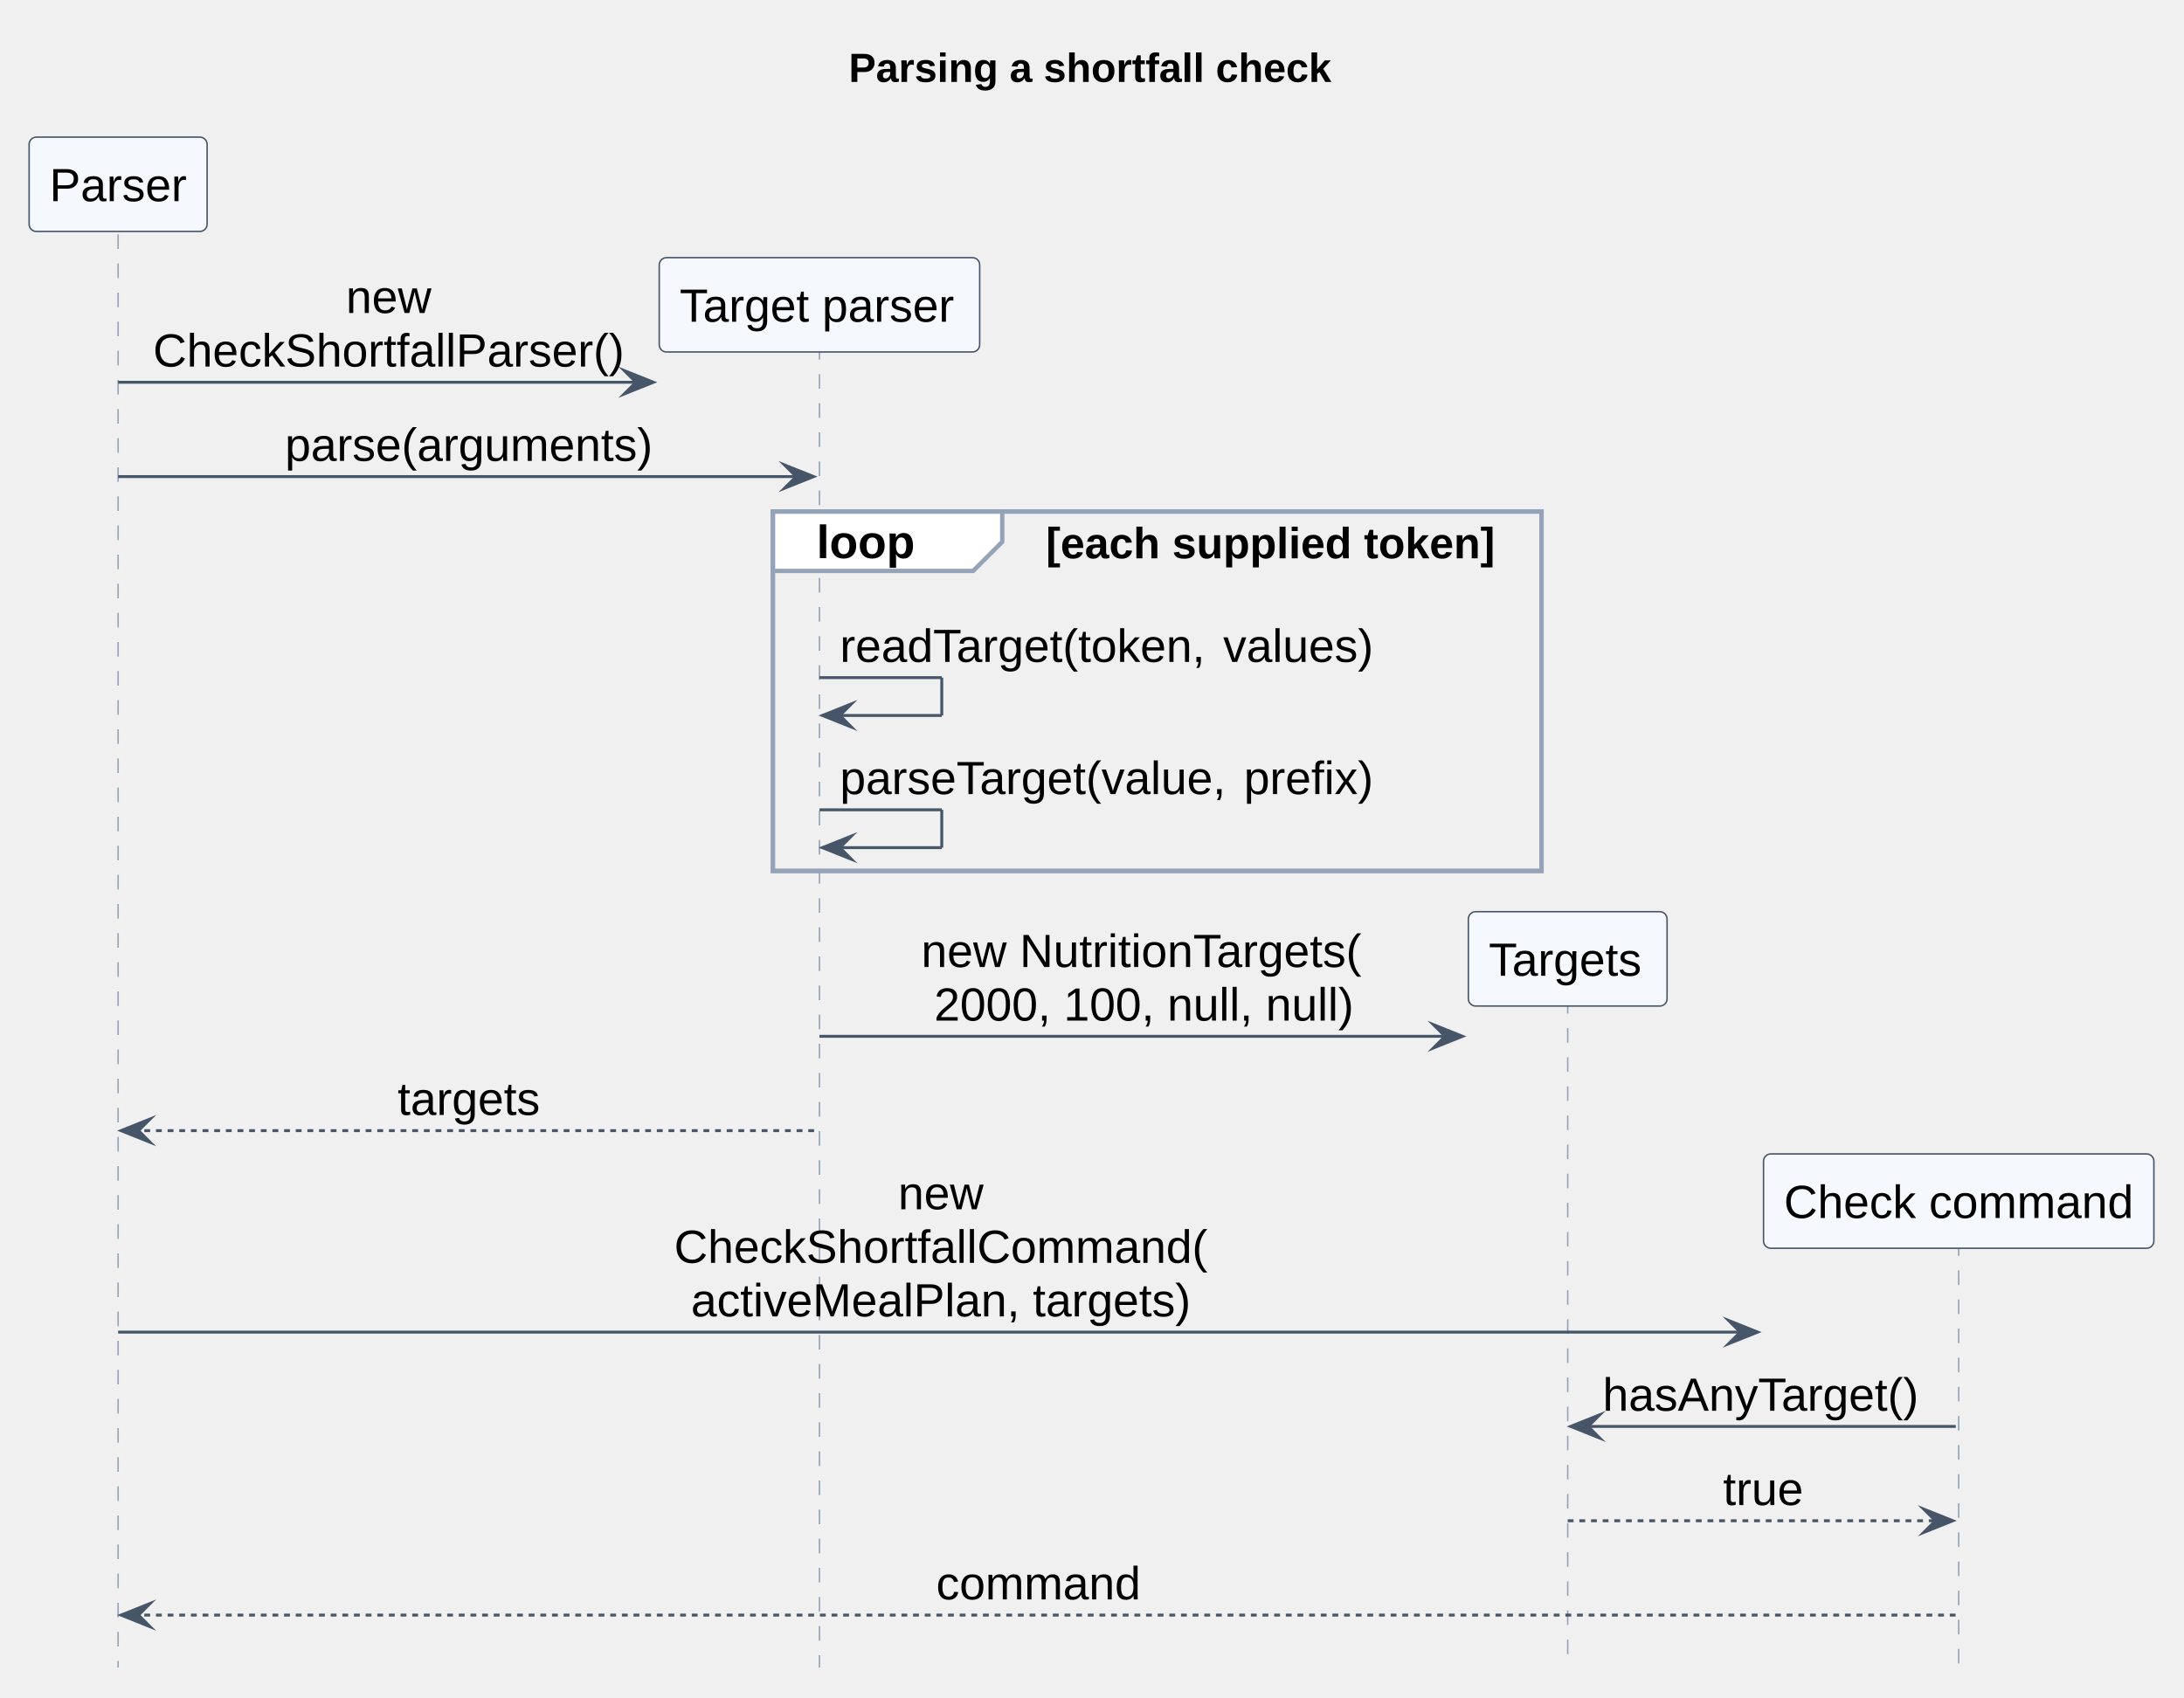
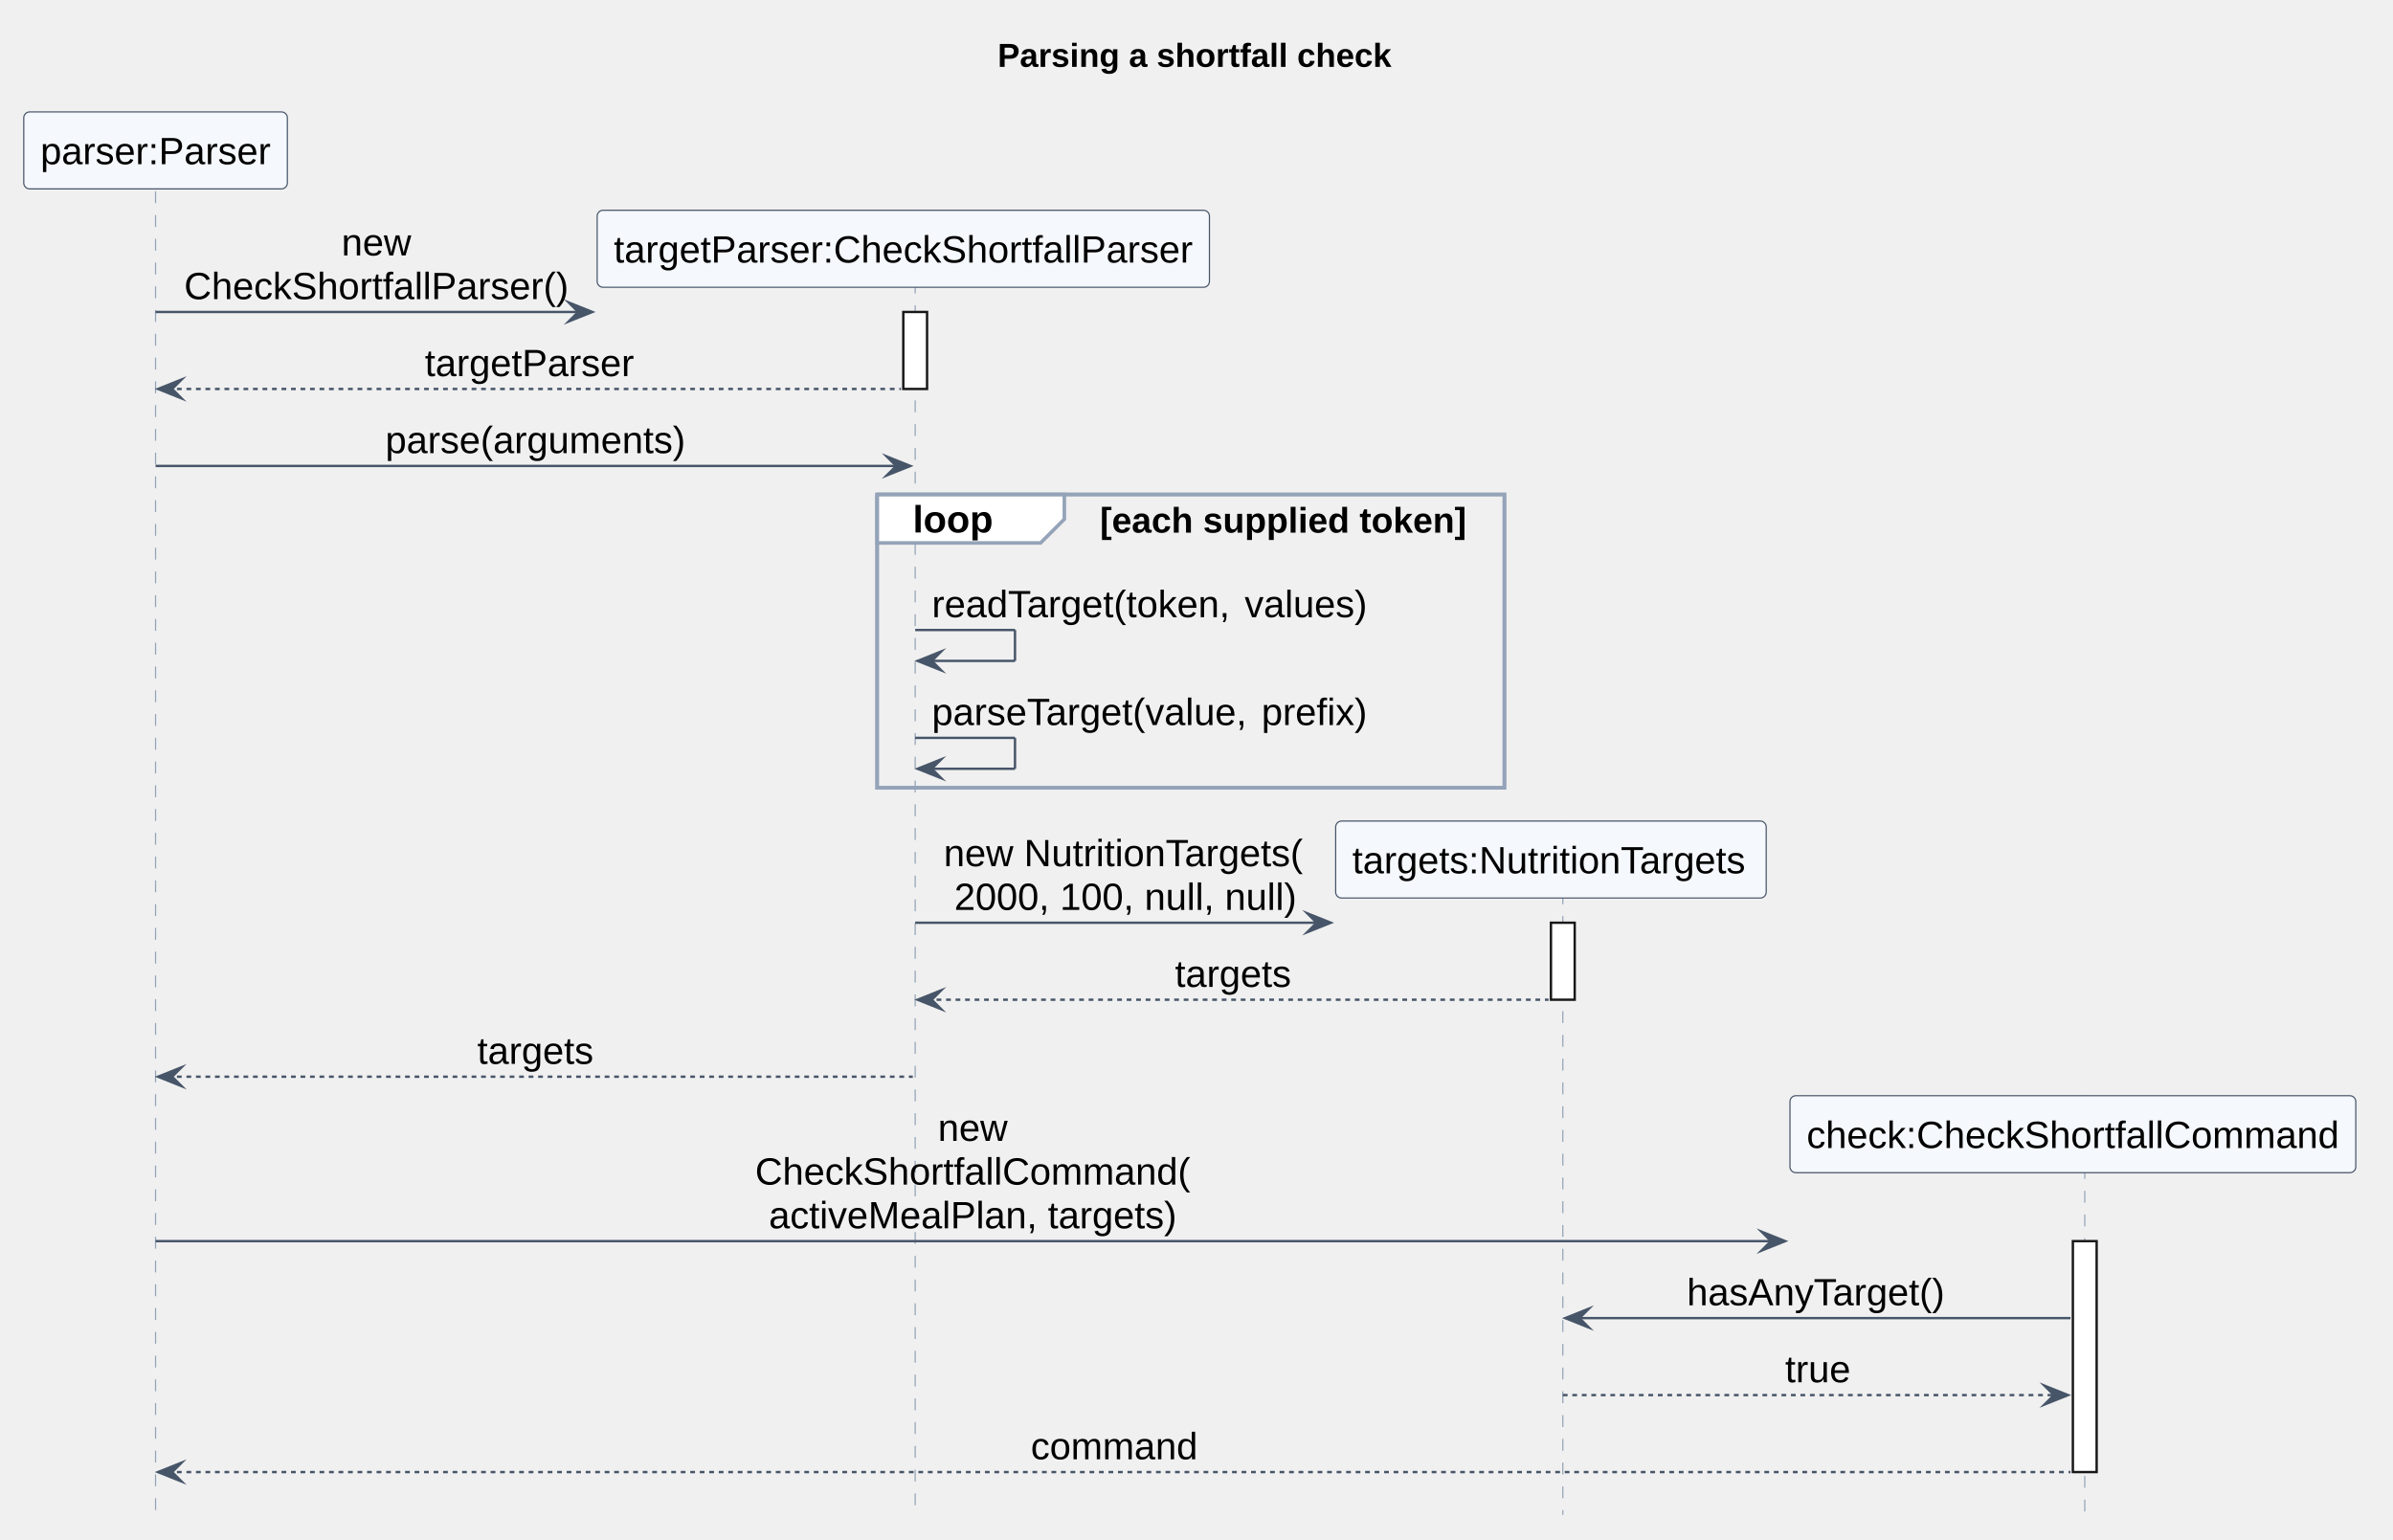
- <svg xmlns="http://www.w3.org/2000/svg" version="1.1" data-diagram-type="SEQUENCE" style="width:750px;height:583px;background:#FFFFFF;" width="750px" height="583px" viewBox="0 0 750 583" zoomAndPan="magnify" preserveAspectRatio="none" contentStyleType="text/css">
+ <svg xmlns="http://www.w3.org/2000/svg" version="1.1" data-diagram-type="SEQUENCE" style="width:1007px;height:648px;background:#FFFFFF;" width="1007px" height="648px" viewBox="0 0 1007 648" zoomAndPan="magnify" preserveAspectRatio="none" contentStyleType="text/css">
  <defs />
  <g font-family="sans-serif" lengthAdjust="spacing">
    <g class="title" data-source-line="3">
-       <text x="291.462" y="28.132" fill="#000" font-size="14" textLength="165.73" font-weight="700" font-family="Arial">Parsing a shortfall check</text>
+       <text x="419.803" y="28.132" fill="#000" font-size="14" textLength="165.73" font-weight="700" font-family="Arial">Parsing a shortfall check</text>
    </g>
-     <rect x="265.41" y="175.692" width="263.955" height="123.444" fill="none" style="stroke:#94A3B8;stroke-width:1.5;" />
+     <rect x="369.117" y="208.091" width="263.955" height="123.444" fill="none" style="stroke:#94A3B8;stroke-width:1.5;" />
    <g class="participant-lifeline" data-qualified-name="Parser" data-entity-uid="part1" id="part1-lifeline" data-source-line="4">
      <g>
-         <rect x="37.063" y="80.497" width="8" height="492.225" fill="#000" fill-opacity="0" />
-         <line x1="40.563" y1="80.497" x2="40.563" y2="572.722" style="stroke:#94A3B8;stroke-width:0.5;stroke-dasharray:5,5;" />
+         <rect x="61.961" y="80.497" width="8" height="557.022" fill="#000" fill-opacity="0" />
+         <line x1="65.461" y1="80.497" x2="65.461" y2="637.519" style="stroke:#94A3B8;stroke-width:0.5;stroke-dasharray:5,5;" />
      </g>
    </g>
    <g class="participant-lifeline" data-qualified-name="TargetsParser" data-entity-uid="part2" id="part2-lifeline" data-source-line="5">
      <g>
-         <rect x="277.91" y="88.497" width="8" height="484.225" fill="#000" fill-opacity="0" />
-         <line x1="281.41" y1="88.497" x2="281.41" y2="572.722" style="stroke:#94A3B8;stroke-width:0.5;stroke-dasharray:5,5;" />
+         <rect x="381.617" y="88.497" width="8" height="549.022" fill="#000" fill-opacity="0" />
+         <line x1="385.117" y1="88.497" x2="385.117" y2="637.519" style="stroke:#94A3B8;stroke-width:0.5;stroke-dasharray:5,5;" />
      </g>
+     </g>
+     <g>
+       <rect x="380.117" y="131.294" width="10" height="32.398" fill="#FFF" style="stroke:#181818;stroke-width:1;" />
    </g>
    <g class="participant-lifeline" data-qualified-name="Targets" data-entity-uid="part3" id="part3-lifeline" data-source-line="6">
      <g>
-         <rect x="534.865" y="313.136" width="8" height="259.586" fill="#000" fill-opacity="0" />
-         <line x1="538.365" y1="313.136" x2="538.365" y2="572.722" style="stroke:#94A3B8;stroke-width:0.5;stroke-dasharray:5,5;" />
+         <rect x="654.152" y="345.535" width="8" height="291.984" fill="#000" fill-opacity="0" />
+         <line x1="657.652" y1="345.535" x2="657.652" y2="637.519" style="stroke:#94A3B8;stroke-width:0.5;stroke-dasharray:5,5;" />
      </g>
+     </g>
+     <g>
+       <rect x="652.652" y="388.332" width="10" height="32.398" fill="#FFF" style="stroke:#181818;stroke-width:1;" />
    </g>
    <g class="participant-lifeline" data-qualified-name="Check" data-entity-uid="part4" id="part4-lifeline" data-source-line="7">
      <g>
-         <rect x="669.131" y="396.332" width="8" height="176.391" fill="#000" fill-opacity="0" />
-         <line x1="672.631" y1="396.332" x2="672.631" y2="572.722" style="stroke:#94A3B8;stroke-width:0.5;stroke-dasharray:5,5;" />
+         <rect x="873.789" y="461.128" width="8" height="176.391" fill="#000" fill-opacity="0" />
+         <line x1="877.289" y1="461.128" x2="877.289" y2="637.519" style="stroke:#94A3B8;stroke-width:0.5;stroke-dasharray:5,5;" />
      </g>
    </g>
+     <g>
+       <rect x="872.289" y="522.324" width="10" height="97.195" fill="#FFF" style="stroke:#181818;stroke-width:1;" />
+     </g>
    <g class="participant participant-head" data-qualified-name="Parser" data-entity-uid="part1" id="part1-head" data-source-line="4">
-       <rect x="10" y="47.099" width="61.125" height="32.398" fill="#F5F8FC" style="stroke:#475569;stroke-width:0.5;" rx="2.5" ry="2.5" />
-       <text x="17" y="69.106" fill="#000" font-size="16" textLength="47.125" font-family="Arial">Parser</text>
+       <rect x="10" y="47.099" width="110.922" height="32.398" fill="#F5F8FC" style="stroke:#475569;stroke-width:0.5;" rx="2.5" ry="2.5" />
+       <text x="17" y="69.106" fill="#000" font-size="16" textLength="96.922" font-family="Arial">parser:Parser</text>
    </g>
    <g class="participant participant-head" data-qualified-name="TargetsParser" data-entity-uid="part2" id="part2-head" data-source-line="5">
-       <rect x="226.391" y="88.497" width="110.039" height="32.398" fill="#F5F8FC" style="stroke:#475569;stroke-width:0.5;" rx="2.5" ry="2.5" />
-       <text x="233.391" y="110.505" fill="#000" font-size="16" textLength="96.039" font-family="Arial">Target parser</text>
+       <rect x="251.289" y="88.497" width="257.656" height="32.398" fill="#F5F8FC" style="stroke:#475569;stroke-width:0.5;" rx="2.5" ry="2.5" />
+       <text x="258.289" y="110.505" fill="#000" font-size="16" textLength="243.656" font-family="Arial">targetParser:CheckShortfallParser</text>
    </g>
    <g class="message" data-entity-1="part1" data-entity-2="part2" id="msg1" data-source-line="9">
-       <polygon points="214.391,127.294,224.391,131.294,214.391,135.294,218.391,131.294" fill="#475569" style="stroke:#475569;stroke-width:1;stroke-linejoin:miter;stroke-miterlimit:10;" />
-       <line x1="40.563" y1="131.294" x2="220.391" y2="131.294" style="stroke:#475569;stroke-width:1;" />
-       <text x="118.801" y="107.505" fill="#000" font-size="16" textLength="29.352" font-family="Arial">new</text>
-       <text x="52.563" y="125.903" fill="#000" font-size="16" textLength="161.828" font-family="Arial">CheckShortfallParser()</text>
+       <polygon points="239.289,127.294,249.289,131.294,239.289,135.294,243.289,131.294" fill="#475569" style="stroke:#475569;stroke-width:1;stroke-linejoin:miter;stroke-miterlimit:10;" />
+       <line x1="65.461" y1="131.294" x2="245.289" y2="131.294" style="stroke:#475569;stroke-width:1;" />
+       <text x="143.699" y="107.505" fill="#000" font-size="16" textLength="29.352" font-family="Arial">new</text>
+       <text x="77.461" y="125.903" fill="#000" font-size="16" textLength="161.828" font-family="Arial">CheckShortfallParser()</text>
    </g>
-     <g class="message" data-entity-1="part1" data-entity-2="part2" id="msg2" data-source-line="10">
-       <polygon points="269.41,159.692,279.41,163.692,269.41,167.692,273.41,163.692" fill="#475569" style="stroke:#475569;stroke-width:1;stroke-linejoin:miter;stroke-miterlimit:10;" />
-       <line x1="40.563" y1="163.692" x2="275.41" y2="163.692" style="stroke:#475569;stroke-width:1;" />
-       <text x="97.85" y="158.302" fill="#000" font-size="16" textLength="126.273" font-family="Arial">parse(arguments)</text>
+     <g class="message" data-entity-1="part2" data-entity-2="part1" id="msg2" data-source-line="11">
+       <polygon points="76.461,159.692,66.461,163.692,76.461,167.692,72.461,163.692" fill="#475569" style="stroke:#475569;stroke-width:1;stroke-linejoin:miter;stroke-miterlimit:10;" />
+       <line x1="70.461" y1="163.692" x2="379.117" y2="163.692" style="stroke:#475569;stroke-width:1;stroke-dasharray:2,2;" />
+       <text x="178.77" y="158.302" fill="#000" font-size="16" textLength="88.039" font-family="Arial">targetParser</text>
    </g>
-     <path d="M265.41,175.692 L344.176,175.692 L344.176,186.091 L334.176,196.091 L265.41,196.091 L265.41,175.692" style="stroke:#94A3B8;stroke-width:1.5;" fill="#FFF" />
-     <rect x="265.41" y="175.692" width="263.955" height="123.444" fill="none" style="stroke:#94A3B8;stroke-width:1.5;" />
-     <text x="280.41" y="191.7" fill="#000" font-size="16" textLength="33.766" font-weight="700" font-family="Arial">loop</text>
-     <text x="359.176" y="191.762" fill="#000" font-size="15" textLength="154.189" font-weight="700" font-family="Arial">[each supplied token]</text>
-     <g class="message" data-entity-1="part2" data-entity-2="part2" id="msg3" data-source-line="12">
-       <line x1="281.41" y1="232.738" x2="323.41" y2="232.738" style="stroke:#475569;stroke-width:1;" />
-       <line x1="323.41" y1="232.738" x2="323.41" y2="245.738" style="stroke:#475569;stroke-width:1;" />
-       <line x1="282.41" y1="245.738" x2="323.41" y2="245.738" style="stroke:#475569;stroke-width:1;" />
-       <polygon points="292.41,241.738,282.41,245.738,292.41,249.738,288.41,245.738" fill="#475569" style="stroke:#475569;stroke-width:1;stroke-linejoin:miter;stroke-miterlimit:10;" />
-       <text x="288.41" y="227.347" fill="#000" font-size="16" textLength="127.18" font-family="Arial">readTarget(token,</text>
-       <text x="415.59" y="227.347" fill="#000" font-size="16" font-family="Arial"> </text>
-       <text x="420.035" y="227.347" fill="#000" font-size="16" textLength="51.578" font-family="Arial">values)</text>
+     <g class="message" data-entity-1="part1" data-entity-2="part2" id="msg3" data-source-line="13">
+       <polygon points="373.117,192.091,383.117,196.091,373.117,200.091,377.117,196.091" fill="#475569" style="stroke:#475569;stroke-width:1;stroke-linejoin:miter;stroke-miterlimit:10;" />
+       <line x1="65.461" y1="196.091" x2="379.117" y2="196.091" style="stroke:#475569;stroke-width:1;" />
+       <text x="162.152" y="190.7" fill="#000" font-size="16" textLength="126.273" font-family="Arial">parse(arguments)</text>
    </g>
-     <g class="message" data-entity-1="part2" data-entity-2="part2" id="msg4" data-source-line="13">
-       <line x1="281.41" y1="278.136" x2="323.41" y2="278.136" style="stroke:#475569;stroke-width:1;" />
-       <line x1="323.41" y1="278.136" x2="323.41" y2="291.136" style="stroke:#475569;stroke-width:1;" />
-       <line x1="282.41" y1="291.136" x2="323.41" y2="291.136" style="stroke:#475569;stroke-width:1;" />
-       <polygon points="292.41,287.136,282.41,291.136,292.41,295.136,288.41,291.136" fill="#475569" style="stroke:#475569;stroke-width:1;stroke-linejoin:miter;stroke-miterlimit:10;" />
-       <text x="288.41" y="272.746" fill="#000" font-size="16" textLength="134.289" font-family="Arial">parseTarget(value,</text>
-       <text x="422.699" y="272.746" fill="#000" font-size="16" font-family="Arial"> </text>
-       <text x="427.145" y="272.746" fill="#000" font-size="16" textLength="44.453" font-family="Arial">prefix)</text>
+     <path d="M369.117,208.091 L447.883,208.091 L447.883,218.489 L437.883,228.489 L369.117,228.489 L369.117,208.091" style="stroke:#94A3B8;stroke-width:1.5;" fill="#FFF" />
+     <rect x="369.117" y="208.091" width="263.955" height="123.444" fill="none" style="stroke:#94A3B8;stroke-width:1.5;" />
+     <text x="384.117" y="224.099" fill="#000" font-size="16" textLength="33.766" font-weight="700" font-family="Arial">loop</text>
+     <text x="462.883" y="224.161" fill="#000" font-size="15" textLength="154.189" font-weight="700" font-family="Arial">[each supplied token]</text>
+     <g class="message" data-entity-1="part2" data-entity-2="part2" id="msg4" data-source-line="15">
+       <line x1="385.117" y1="265.136" x2="427.117" y2="265.136" style="stroke:#475569;stroke-width:1;" />
+       <line x1="427.117" y1="265.136" x2="427.117" y2="278.136" style="stroke:#475569;stroke-width:1;" />
+       <line x1="386.117" y1="278.136" x2="427.117" y2="278.136" style="stroke:#475569;stroke-width:1;" />
+       <polygon points="396.117,274.136,386.117,278.136,396.117,282.136,392.117,278.136" fill="#475569" style="stroke:#475569;stroke-width:1;stroke-linejoin:miter;stroke-miterlimit:10;" />
+       <text x="392.117" y="259.746" fill="#000" font-size="16" textLength="127.18" font-family="Arial">readTarget(token,</text>
+       <text x="519.297" y="259.746" fill="#000" font-size="16" font-family="Arial"> </text>
+       <text x="523.742" y="259.746" fill="#000" font-size="16" textLength="51.578" font-family="Arial">values)</text>
+     </g>
+     <g class="message" data-entity-1="part2" data-entity-2="part2" id="msg5" data-source-line="16">
+       <line x1="385.117" y1="310.535" x2="427.117" y2="310.535" style="stroke:#475569;stroke-width:1;" />
+       <line x1="427.117" y1="310.535" x2="427.117" y2="323.535" style="stroke:#475569;stroke-width:1;" />
+       <line x1="386.117" y1="323.535" x2="427.117" y2="323.535" style="stroke:#475569;stroke-width:1;" />
+       <polygon points="396.117,319.535,386.117,323.535,396.117,327.535,392.117,323.535" fill="#475569" style="stroke:#475569;stroke-width:1;stroke-linejoin:miter;stroke-miterlimit:10;" />
+       <text x="392.117" y="305.144" fill="#000" font-size="16" textLength="134.289" font-family="Arial">parseTarget(value,</text>
+       <text x="526.406" y="305.144" fill="#000" font-size="16" font-family="Arial"> </text>
+       <text x="530.852" y="305.144" fill="#000" font-size="16" textLength="44.453" font-family="Arial">prefix)</text>
    </g>
    <g class="participant participant-head" data-qualified-name="Targets" data-entity-uid="part3" id="part3-head" data-source-line="6">
-       <rect x="504.244" y="313.136" width="68.242" height="32.398" fill="#F5F8FC" style="stroke:#475569;stroke-width:0.5;" rx="2.5" ry="2.5" />
-       <text x="511.244" y="335.144" fill="#000" font-size="16" textLength="54.242" font-family="Arial">Targets</text>
+       <rect x="562.063" y="345.535" width="181.18" height="32.398" fill="#F5F8FC" style="stroke:#475569;stroke-width:0.5;" rx="2.5" ry="2.5" />
+       <text x="569.063" y="367.542" fill="#000" font-size="16" textLength="167.18" font-family="Arial">targets:NutritionTargets</text>
    </g>
-     <g class="message" data-entity-1="part2" data-entity-2="part3" id="msg5" data-source-line="16">
-       <polygon points="492.244,351.933,502.244,355.933,492.244,359.933,496.244,355.933" fill="#475569" style="stroke:#475569;stroke-width:1;stroke-linejoin:miter;stroke-miterlimit:10;" />
-       <line x1="281.41" y1="355.933" x2="498.244" y2="355.933" style="stroke:#475569;stroke-width:1;" />
-       <text x="316.354" y="332.144" fill="#000" font-size="16" textLength="29.352" font-family="Arial">new</text>
-       <text x="345.706" y="332.144" fill="#000" font-size="16" font-family="Arial"> </text>
-       <text x="350.151" y="332.144" fill="#000" font-size="16" textLength="119.148" font-family="Arial">NutritionTargets(</text>
-       <text x="320.776" y="350.542" fill="#000" font-size="16" textLength="40.039" font-family="Arial">2000,</text>
-       <text x="360.815" y="350.542" fill="#000" font-size="16" font-family="Arial"> </text>
-       <text x="365.261" y="350.542" fill="#000" font-size="16" textLength="31.141" font-family="Arial">100,</text>
-       <text x="396.401" y="350.542" fill="#000" font-size="16" font-family="Arial"> </text>
-       <text x="400.847" y="350.542" fill="#000" font-size="16" textLength="29.352" font-family="Arial">null,</text>
-       <text x="430.198" y="350.542" fill="#000" font-size="16" font-family="Arial"> </text>
-       <text x="434.644" y="350.542" fill="#000" font-size="16" textLength="30.234" font-family="Arial">null)</text>
+     <g class="message" data-entity-1="part2" data-entity-2="part3" id="msg6" data-source-line="19">
+       <polygon points="550.063,384.332,560.063,388.332,550.063,392.332,554.063,388.332" fill="#475569" style="stroke:#475569;stroke-width:1;stroke-linejoin:miter;stroke-miterlimit:10;" />
+       <line x1="385.117" y1="388.332" x2="556.063" y2="388.332" style="stroke:#475569;stroke-width:1;" />
+       <text x="397.117" y="364.542" fill="#000" font-size="16" textLength="29.352" font-family="Arial">new</text>
+       <text x="426.469" y="364.542" fill="#000" font-size="16" font-family="Arial"> </text>
+       <text x="430.914" y="364.542" fill="#000" font-size="16" textLength="119.148" font-family="Arial">NutritionTargets(</text>
+       <text x="401.539" y="382.941" fill="#000" font-size="16" textLength="40.039" font-family="Arial">2000,</text>
+       <text x="441.578" y="382.941" fill="#000" font-size="16" font-family="Arial"> </text>
+       <text x="446.023" y="382.941" fill="#000" font-size="16" textLength="31.141" font-family="Arial">100,</text>
+       <text x="477.164" y="382.941" fill="#000" font-size="16" font-family="Arial"> </text>
+       <text x="481.609" y="382.941" fill="#000" font-size="16" textLength="29.352" font-family="Arial">null,</text>
+       <text x="510.961" y="382.941" fill="#000" font-size="16" font-family="Arial"> </text>
+       <text x="515.406" y="382.941" fill="#000" font-size="16" textLength="30.234" font-family="Arial">null)</text>
    </g>
-     <g class="message" data-entity-1="part2" data-entity-2="part1" id="msg6" data-source-line="17">
-       <polygon points="51.563,384.332,41.563,388.332,51.563,392.332,47.563,388.332" fill="#475569" style="stroke:#475569;stroke-width:1;stroke-linejoin:miter;stroke-miterlimit:10;" />
-       <line x1="45.563" y1="388.332" x2="280.41" y2="388.332" style="stroke:#475569;stroke-width:1;stroke-dasharray:2,2;" />
-       <text x="136.529" y="382.941" fill="#000" font-size="16" textLength="48.914" font-family="Arial">targets</text>
+     <g class="message" data-entity-1="part3" data-entity-2="part2" id="msg7" data-source-line="21">
+       <polygon points="396.117,416.73,386.117,420.73,396.117,424.73,392.117,420.73" fill="#475569" style="stroke:#475569;stroke-width:1;stroke-linejoin:miter;stroke-miterlimit:10;" />
+       <line x1="390.117" y1="420.73" x2="651.652" y2="420.73" style="stroke:#475569;stroke-width:1;stroke-dasharray:2,2;" />
+       <text x="494.428" y="415.339" fill="#000" font-size="16" textLength="48.914" font-family="Arial">targets</text>
+     </g>
+     <g class="message" data-entity-1="part2" data-entity-2="part1" id="msg8" data-source-line="23">
+       <polygon points="76.461,449.128,66.461,453.128,76.461,457.128,72.461,453.128" fill="#475569" style="stroke:#475569;stroke-width:1;stroke-linejoin:miter;stroke-miterlimit:10;" />
+       <line x1="70.461" y1="453.128" x2="384.117" y2="453.128" style="stroke:#475569;stroke-width:1;stroke-dasharray:2,2;" />
+       <text x="200.832" y="447.738" fill="#000" font-size="16" textLength="48.914" font-family="Arial">targets</text>
    </g>
    <g class="participant participant-head" data-qualified-name="Check" data-entity-uid="part4" id="part4-head" data-source-line="7">
-       <rect x="605.607" y="396.332" width="134.047" height="32.398" fill="#F5F8FC" style="stroke:#475569;stroke-width:0.5;" rx="2.5" ry="2.5" />
-       <text x="612.607" y="418.339" fill="#000" font-size="16" textLength="120.047" font-family="Arial">Check command</text>
+       <rect x="753.242" y="461.128" width="238.094" height="32.398" fill="#F5F8FC" style="stroke:#475569;stroke-width:0.5;" rx="2.5" ry="2.5" />
+       <text x="760.242" y="483.136" fill="#000" font-size="16" textLength="224.094" font-family="Arial">check:CheckShortfallCommand</text>
    </g>
-     <g class="message" data-entity-1="part1" data-entity-2="part4" id="msg7" data-source-line="19">
-       <polygon points="593.607,453.527,603.607,457.527,593.607,461.527,597.607,457.527" fill="#475569" style="stroke:#475569;stroke-width:1;stroke-linejoin:miter;stroke-miterlimit:10;" />
-       <line x1="40.563" y1="457.527" x2="599.607" y2="457.527" style="stroke:#475569;stroke-width:1;" />
-       <text x="308.409" y="415.339" fill="#000" font-size="16" textLength="29.352" font-family="Arial">new</text>
-       <text x="231.495" y="433.738" fill="#000" font-size="16" textLength="183.18" font-family="Arial">CheckShortfallCommand(</text>
-       <text x="237.269" y="452.136" fill="#000" font-size="16" textLength="112.945" font-family="Arial">activeMealPlan,</text>
-       <text x="350.214" y="452.136" fill="#000" font-size="16" font-family="Arial"> </text>
-       <text x="354.659" y="452.136" fill="#000" font-size="16" textLength="54.242" font-family="Arial">targets)</text>
+     <g class="message" data-entity-1="part1" data-entity-2="part4" id="msg9" data-source-line="25">
+       <polygon points="741.242,518.324,751.242,522.324,741.242,526.324,745.242,522.324" fill="#475569" style="stroke:#475569;stroke-width:1;stroke-linejoin:miter;stroke-miterlimit:10;" />
+       <line x1="65.461" y1="522.324" x2="747.242" y2="522.324" style="stroke:#475569;stroke-width:1;" />
+       <text x="394.676" y="480.136" fill="#000" font-size="16" textLength="29.352" font-family="Arial">new</text>
+       <text x="317.762" y="498.535" fill="#000" font-size="16" textLength="183.18" font-family="Arial">CheckShortfallCommand(</text>
+       <text x="323.535" y="516.933" fill="#000" font-size="16" textLength="112.945" font-family="Arial">activeMealPlan,</text>
+       <text x="436.48" y="516.933" fill="#000" font-size="16" font-family="Arial"> </text>
+       <text x="440.926" y="516.933" fill="#000" font-size="16" textLength="54.242" font-family="Arial">targets)</text>
    </g>
-     <g class="message" data-entity-1="part4" data-entity-2="part3" id="msg8" data-source-line="20">
-       <polygon points="549.365,485.925,539.365,489.925,549.365,493.925,545.365,489.925" fill="#475569" style="stroke:#475569;stroke-width:1;stroke-linejoin:miter;stroke-miterlimit:10;" />
-       <line x1="543.365" y1="489.925" x2="671.631" y2="489.925" style="stroke:#475569;stroke-width:1;" />
-       <text x="550.365" y="484.535" fill="#000" font-size="16" textLength="110.266" font-family="Arial">hasAnyTarget()</text>
+     <g class="message" data-entity-1="part4" data-entity-2="part3" id="msg10" data-source-line="27">
+       <polygon points="668.652,550.722,658.652,554.722,668.652,558.722,664.652,554.722" fill="#475569" style="stroke:#475569;stroke-width:1;stroke-linejoin:miter;stroke-miterlimit:10;" />
+       <line x1="662.652" y1="554.722" x2="871.289" y2="554.722" style="stroke:#475569;stroke-width:1;" />
+       <text x="709.838" y="549.332" fill="#000" font-size="16" textLength="110.266" font-family="Arial">hasAnyTarget()</text>
    </g>
-     <g class="message" data-entity-1="part3" data-entity-2="part4" id="msg9" data-source-line="21">
-       <polygon points="660.631,518.324,670.631,522.324,660.631,526.324,664.631,522.324" fill="#475569" style="stroke:#475569;stroke-width:1;stroke-linejoin:miter;stroke-miterlimit:10;" />
-       <line x1="538.365" y1="522.324" x2="666.631" y2="522.324" style="stroke:#475569;stroke-width:1;stroke-dasharray:2,2;" />
-       <text x="591.713" y="516.933" fill="#000" font-size="16" textLength="27.57" font-family="Arial">true</text>
+     <g class="message" data-entity-1="part3" data-entity-2="part4" id="msg11" data-source-line="28">
+       <polygon points="860.289,583.121,870.289,587.121,860.289,591.121,864.289,587.121" fill="#475569" style="stroke:#475569;stroke-width:1;stroke-linejoin:miter;stroke-miterlimit:10;" />
+       <line x1="657.652" y1="587.121" x2="866.289" y2="587.121" style="stroke:#475569;stroke-width:1;stroke-dasharray:2,2;" />
+       <text x="751.186" y="581.73" fill="#000" font-size="16" textLength="27.57" font-family="Arial">true</text>
    </g>
-     <g class="message" data-entity-1="part4" data-entity-2="part1" id="msg10" data-source-line="22">
-       <polygon points="51.563,550.722,41.563,554.722,51.563,558.722,47.563,554.722" fill="#475569" style="stroke:#475569;stroke-width:1;stroke-linejoin:miter;stroke-miterlimit:10;" />
-       <line x1="45.563" y1="554.722" x2="671.631" y2="554.722" style="stroke:#475569;stroke-width:1;stroke-dasharray:2,2;" />
-       <text x="321.472" y="549.332" fill="#000" font-size="16" textLength="70.25" font-family="Arial">command</text>
+     <g class="message" data-entity-1="part4" data-entity-2="part1" id="msg12" data-source-line="29">
+       <polygon points="76.461,615.519,66.461,619.519,76.461,623.519,72.461,619.519" fill="#475569" style="stroke:#475569;stroke-width:1;stroke-linejoin:miter;stroke-miterlimit:10;" />
+       <line x1="70.461" y1="619.519" x2="871.289" y2="619.519" style="stroke:#475569;stroke-width:1;stroke-dasharray:2,2;" />
+       <text x="433.75" y="614.128" fill="#000" font-size="16" textLength="70.25" font-family="Arial">command</text>
    </g>
  </g>
</svg>
